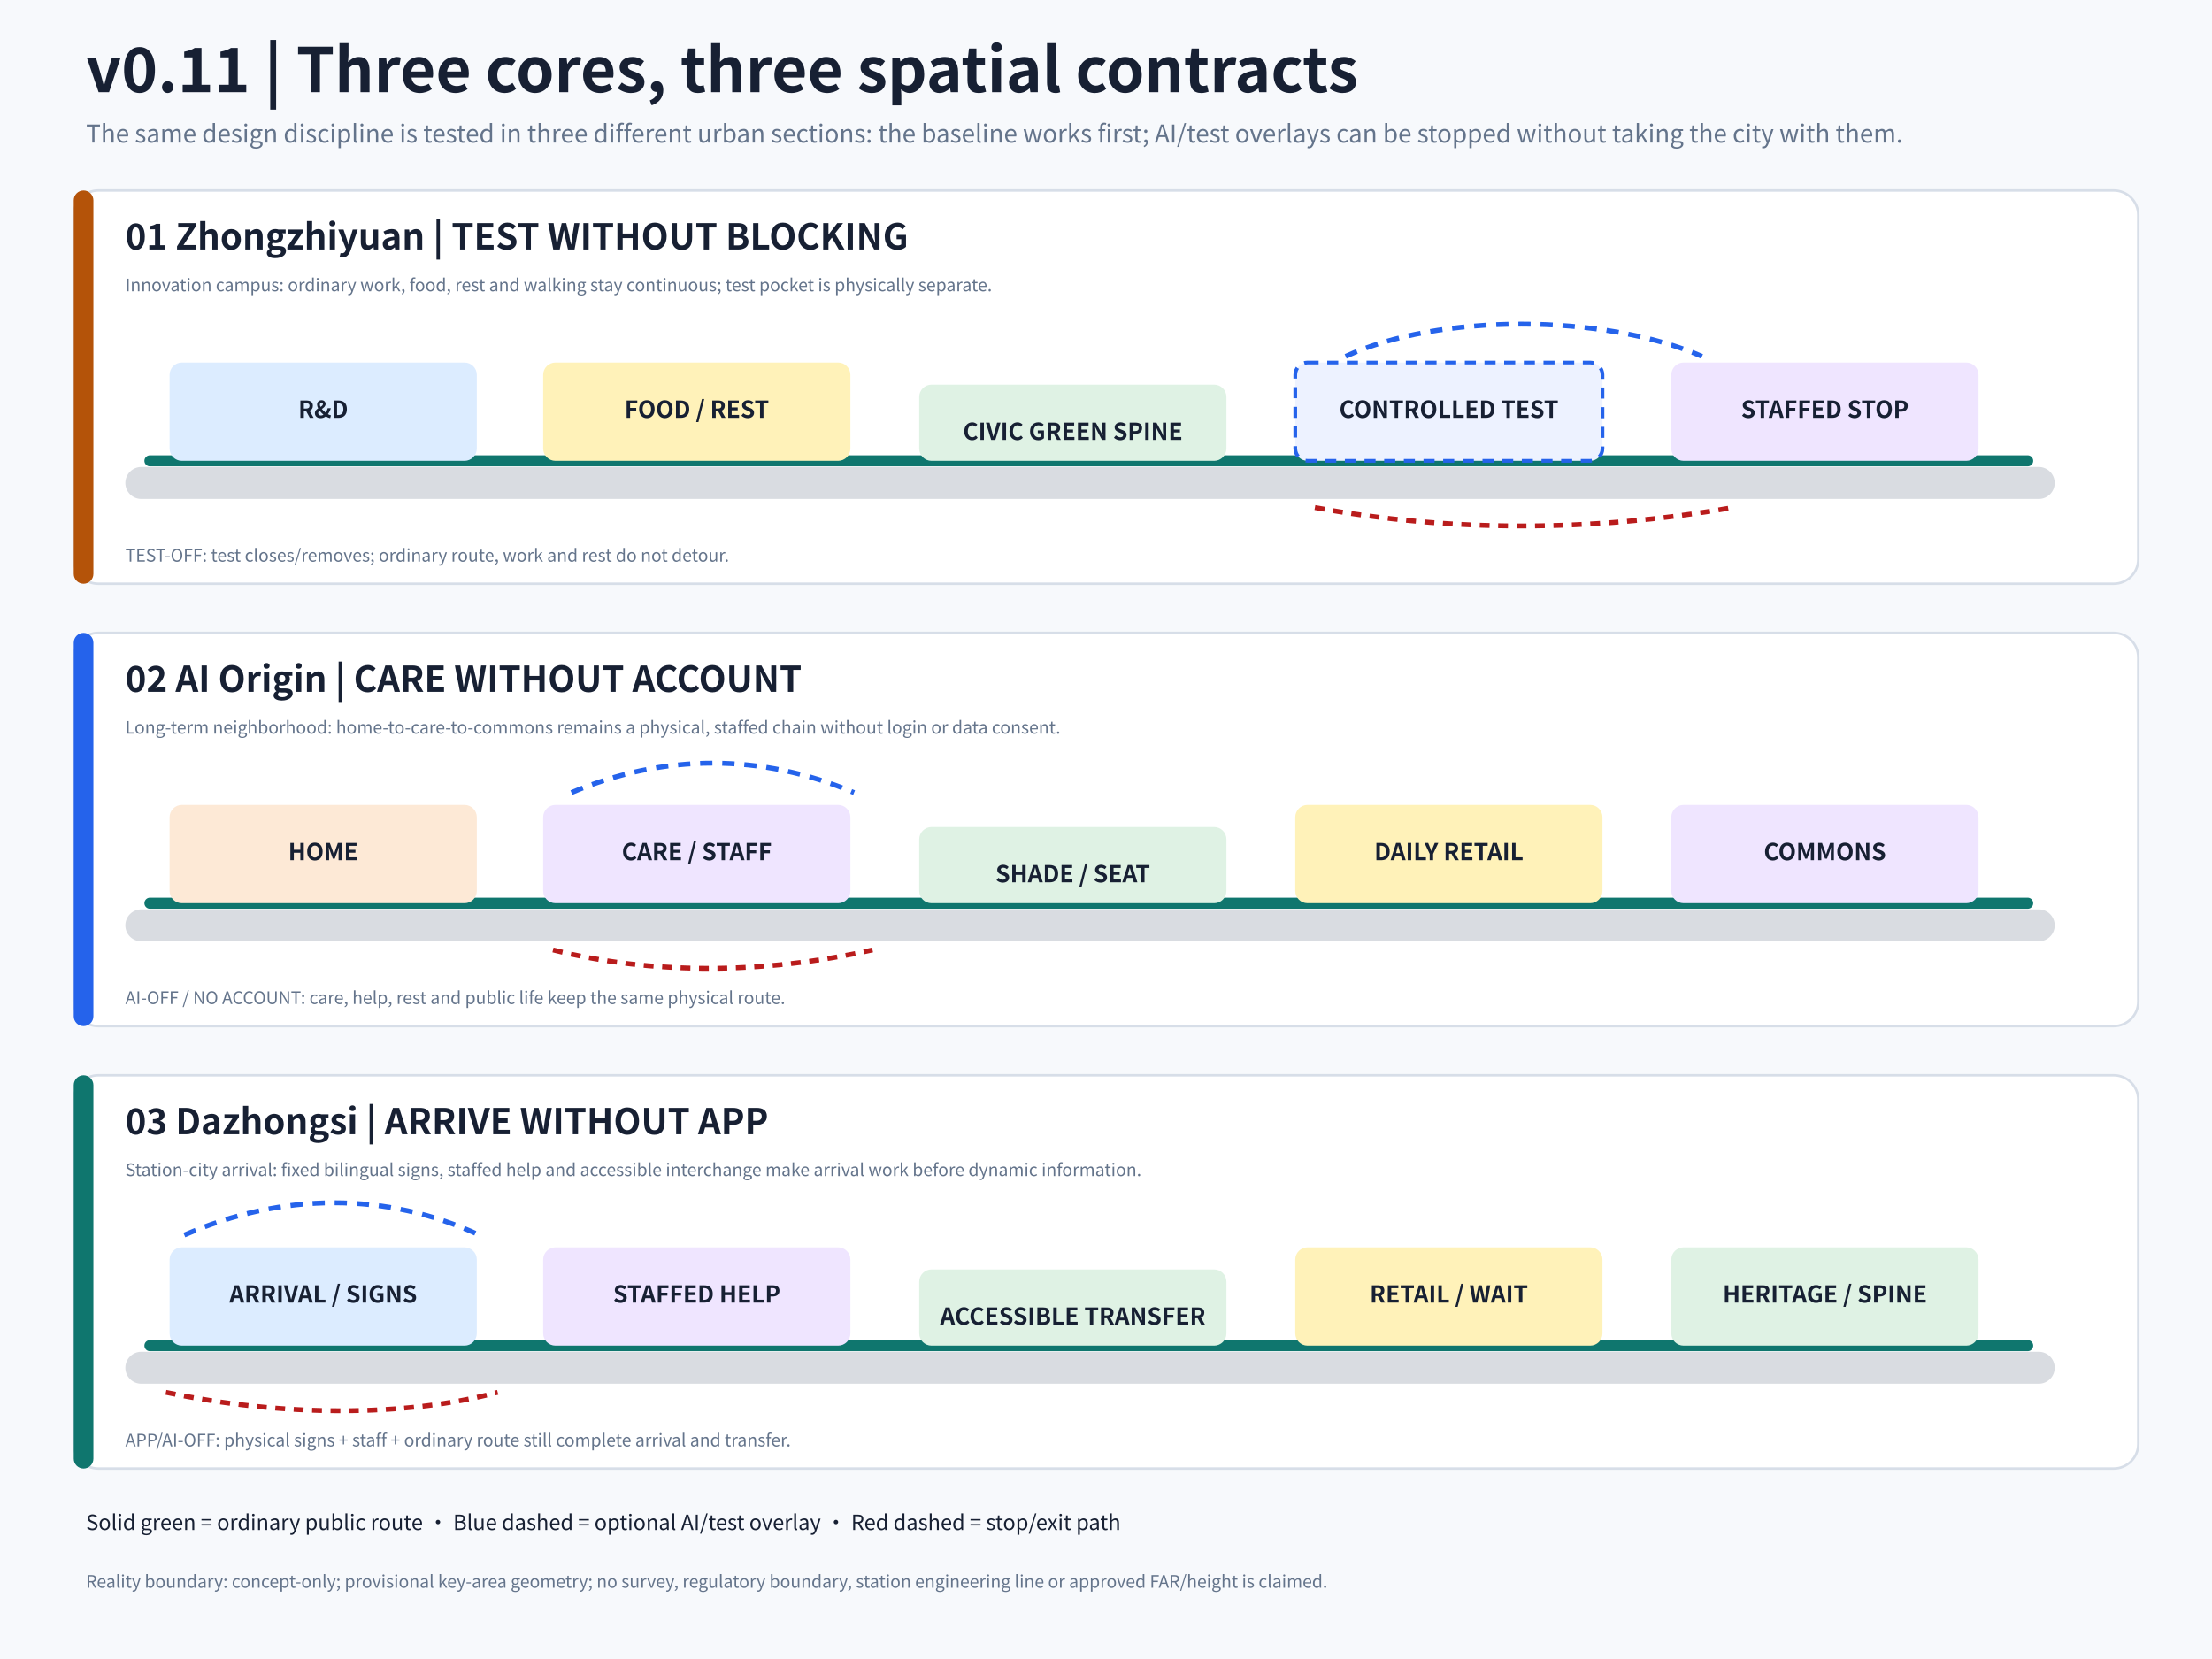
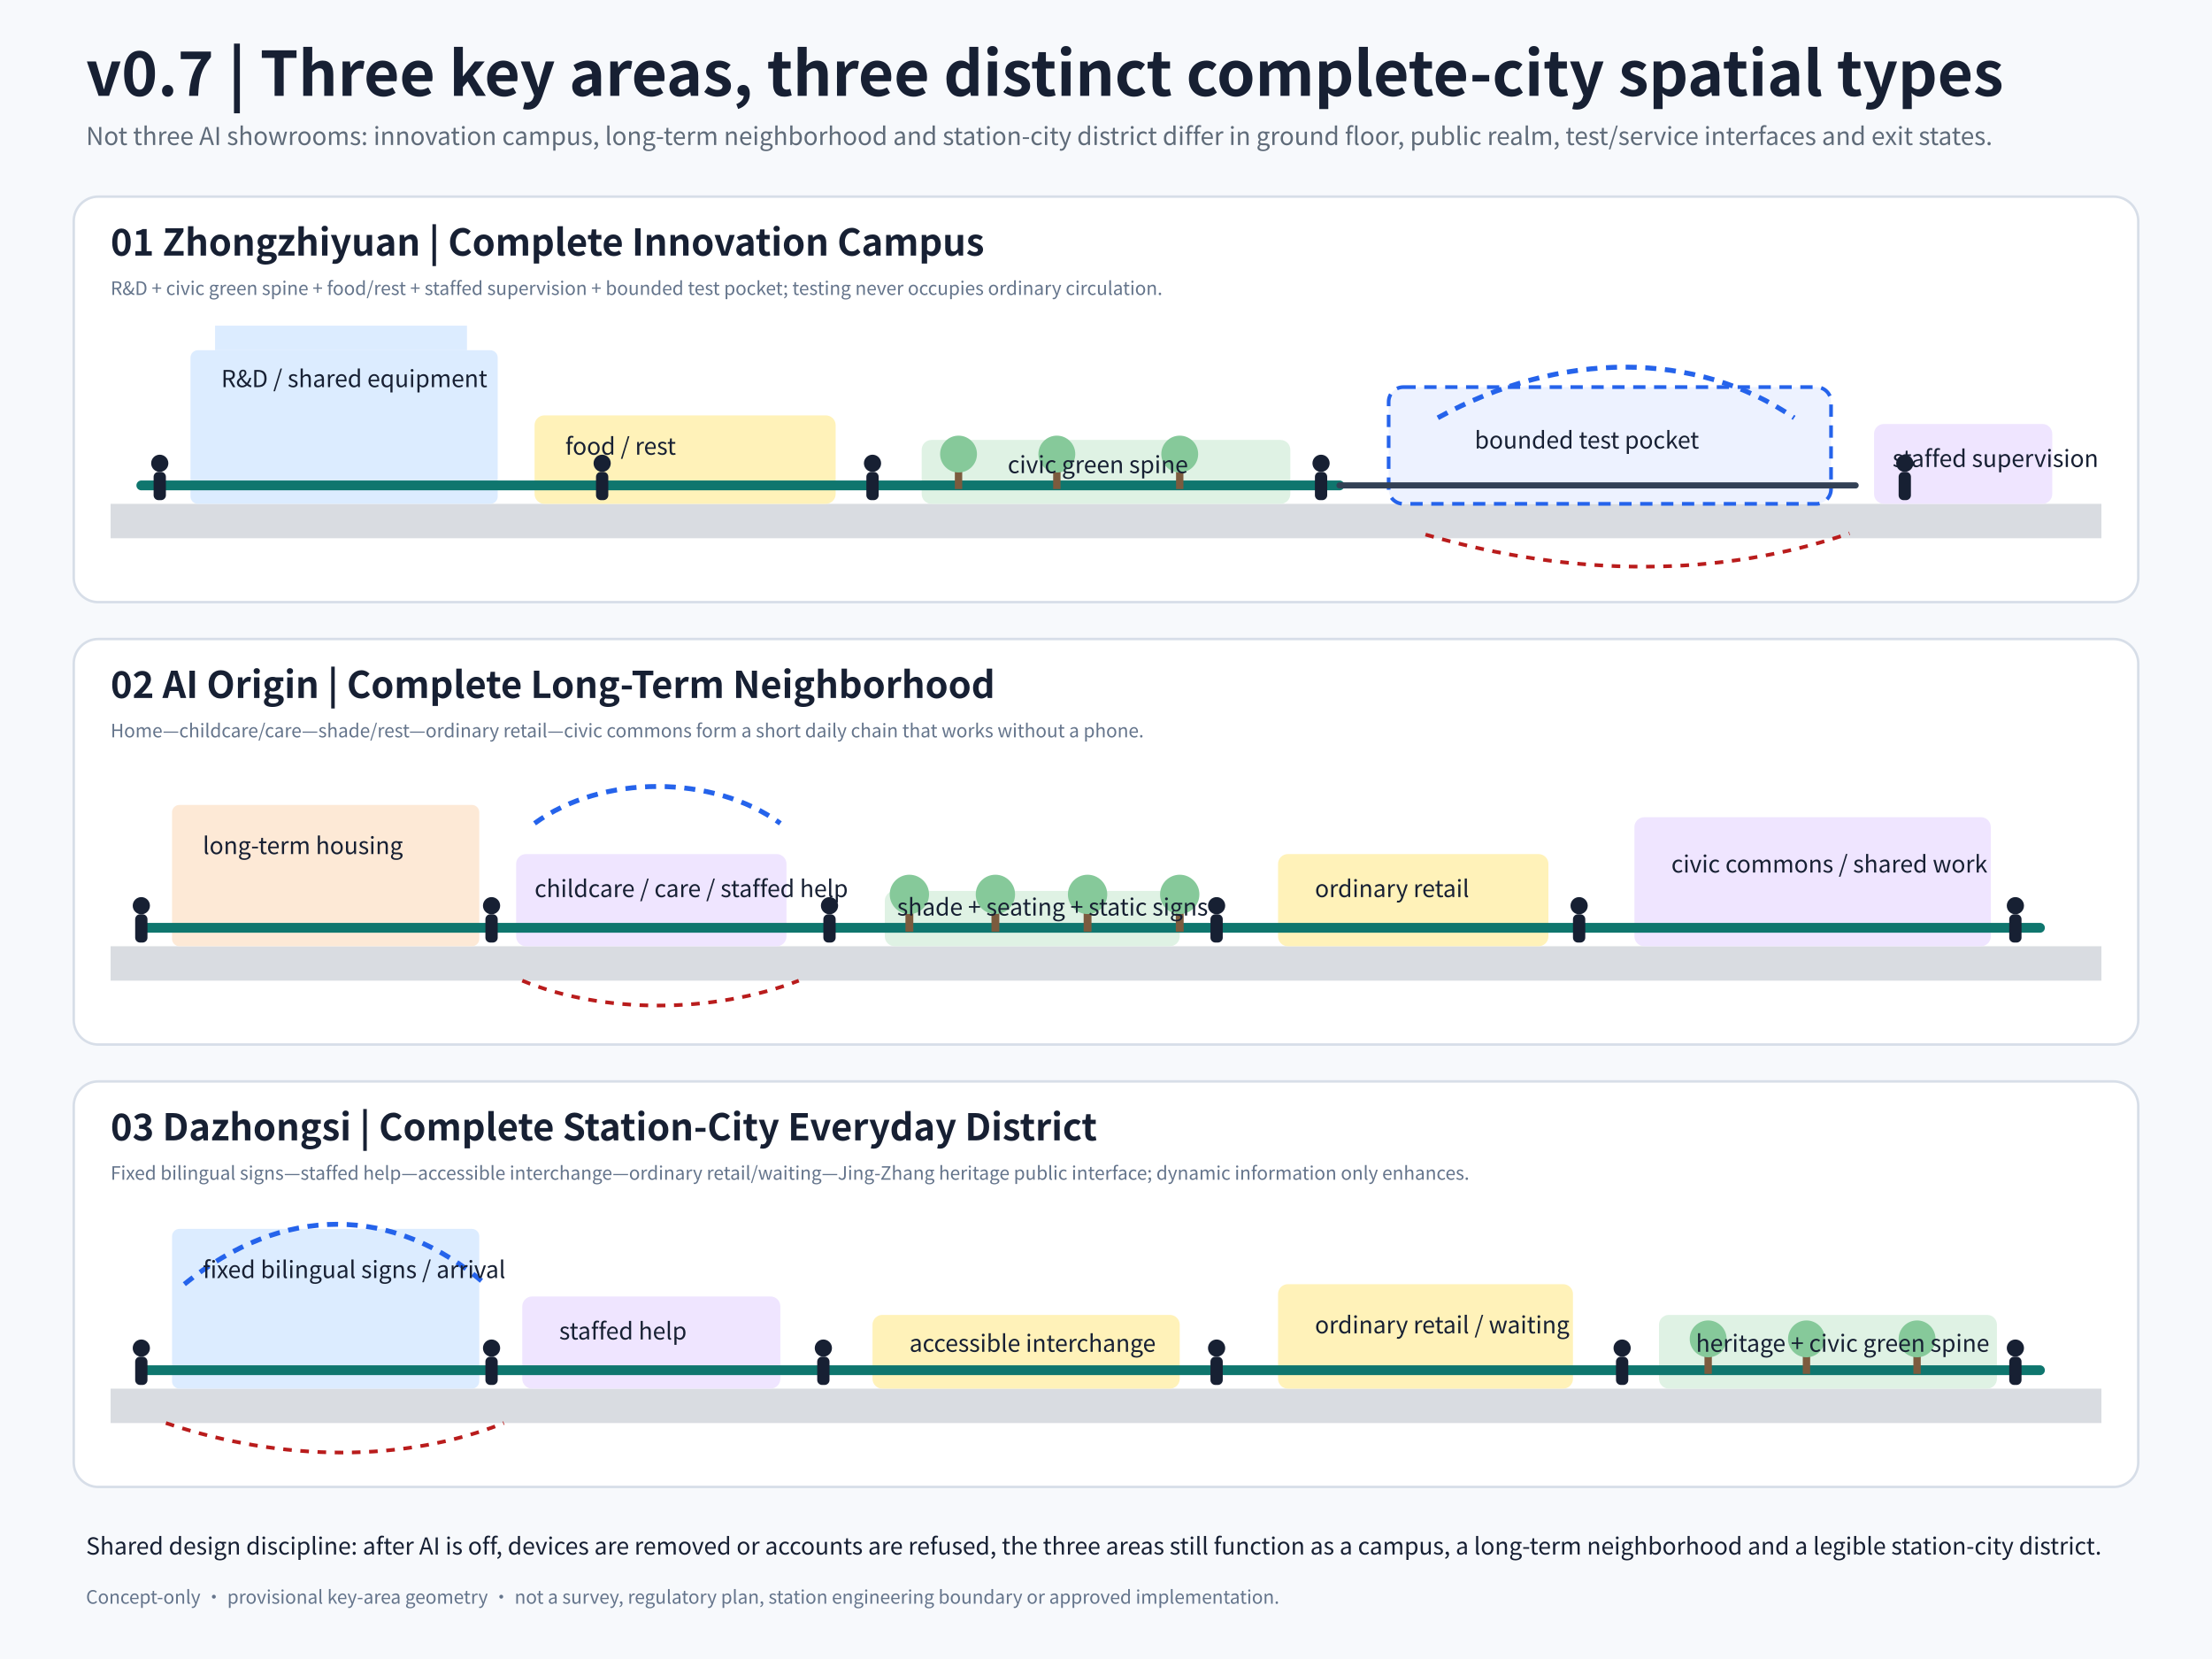
<svg xmlns="http://www.w3.org/2000/svg" width="1800" height="1350" viewBox="0 0 1800 1350" role="img">
-   <style>
- text{font-family:Noto Sans CJK SC, Noto Sans CJK JP, Arial, sans-serif;fill:#172033} .title{font-size:50px;font-weight:700} .sub{font-size:20px;fill:#64748b}
- .h2{font-size:29px;font-weight:700} .h3{font-size:19px;font-weight:700} .b{font-size:17px} .s{font-size:14px;fill:#64748b}
- .tag{font-size:15px;font-weight:700} .white{fill:#fff} .light{fill:#cbd5e1} .panel{fill:#fff;stroke:#d7dee8;stroke-width:2} .route{fill:none;stroke:#0f766e;stroke-width:9;stroke-linecap:round}
- .ai{fill:none;stroke:#2563eb;stroke-width:4;stroke-dasharray:10 8} .exit{fill:none;stroke:#b91c1c;stroke-width:4;stroke-dasharray:8 7}
- </style>
+   <style>text{font-family:"Noto Sans CJK SC","Noto Sans CJK TC",Arial,sans-serif;fill:#172033}.h1{font-size:50px;font-weight:700}.sub{font-size:20px;fill:#5f6b79}.h2{font-size:30px;font-weight:700}.b{font-size:19px}.s{font-size:15px;fill:#64748b}.panel{fill:#fff;stroke:#d7dee8;stroke-width:2}.ground{fill:#d9dce1}.green{fill:#dff2e4}.water{fill:#d9eef8}.research{fill:#dcecff}.home{fill:#fde9d6}.civic{fill:#efe5ff}.retail{fill:#fff2b9}.test{fill:#edf2ff;stroke:#2563eb;stroke-width:3;stroke-dasharray:10 7}.route{fill:none;stroke:#0f766e;stroke-width:8;stroke-linecap:round}.walk{fill:none;stroke:#334155;stroke-width:5;stroke-linecap:round}.ai{fill:none;stroke:#2563eb;stroke-width:4;stroke-dasharray:9 7}.exit{fill:none;stroke:#b91c1c;stroke-width:3;stroke-dasharray:7 7}.thin{stroke:#94a3b8;stroke-width:2}.white{fill:#fff}</style>
  <rect width="1800" height="1350" fill="#f7f9fc" />
-   <text x="70" y="75" class="title">v0.11 | Three cores, three spatial contracts</text>
-   <text x="70" y="116" class="sub">The same design discipline is tested in three different urban sections: the baseline works first; AI/test overlays can be stopped without taking the city with them.</text>
-   <g transform="translate(60,155)">
-     <rect width="1680" height="320" rx="20" class="panel" />
-     <rect width="16" height="320" rx="8" fill="#b45309" />
-     <text x="42" y="48" class="h2">01 Zhongzhiyuan | TEST WITHOUT BLOCKING</text>
-     <text x="42" y="82" class="s">Innovation campus: ordinary work, food, rest and walking stay continuous; test pocket is physically separate.</text>
-     <rect x="42" y="225" width="1570" height="26" rx="13" fill="#d9dce1" />
-     <path d="M62 220 H1590" class="route" />
-     <rect x="78" y="140" width="250" height="80" rx="10" fill="#dcecff" />
-     <text x="203" y="185" text-anchor="middle" class="h3">R&amp;D</text>
-     <rect x="382" y="140" width="250" height="80" rx="10" fill="#fff2b9" />
-     <text x="507" y="185" text-anchor="middle" class="h3">FOOD / REST</text>
-     <rect x="688" y="158" width="250" height="62" rx="10" fill="#dff2e4" />
-     <text x="813" y="203" text-anchor="middle" class="h3">CIVIC GREEN SPINE</text>
-     <rect x="994" y="140" width="250" height="80" rx="10" fill="#edf2ff" stroke="#2563eb" stroke-width="3" stroke-dasharray="9 7" />
-     <text x="1119" y="185" text-anchor="middle" class="h3">CONTROLLED TEST</text>
-     <rect x="1300" y="140" width="250" height="80" rx="10" fill="#efe5ff" />
-     <text x="1425" y="185" text-anchor="middle" class="h3">STAFFED STOP</text>
-     <path d="M1035 135 C1110 100 1245 100 1325 135" class="ai" />
-     <path d="M1010 258 C1120 278 1235 278 1350 258" class="exit" />
-     <text x="42" y="302" class="s">TEST-OFF: test closes/removes; ordinary route, work and rest do not detour.</text>
+   <text x="70" y="78" class="h1">v0.7 | Three key areas, three distinct complete-city spatial types</text>
+   <text x="70" y="118" class="sub">Not three AI showrooms: innovation campus, long-term neighborhood and station-city district differ in ground floor, public realm, test/service interfaces and exit states.</text>
+   <g transform="translate(60,160)">
+     <rect width="1680" height="330" rx="20" class="panel" />
+     <text x="30" y="48" class="h2">01 Zhongzhiyuan | Complete Innovation Campus</text>
+     <text x="30" y="80" class="s">R&amp;D + civic green spine + food/rest + staffed supervision + bounded test pocket; testing never occupies ordinary circulation.</text>
+     <rect x="30" y="250" width="1620" height="28" class="ground" />
+     <rect x="95" y="125" width="250" height="125" rx="6" class="research" />
+     <rect x="115" y="105" width="205" height="20" class="research" />
+     <rect x="375" y="178" width="245" height="72" rx="8" class="retail" />
+     <rect x="690" y="198" width="300" height="52" rx="8" class="green" />
+     <rect x="1070" y="155" width="360" height="95" rx="12" class="test" />
+     <rect x="1465" y="185" width="145" height="65" rx="8" class="civic" />
+     <path d="M55 235 H1030" class="route" />
+     <path d="M1030 235 H1450" class="walk" />
+     <path d="M1110 180 C1210 125 1320 125 1400 180" class="ai" />
+     <path d="M1100 275 C1220 310 1340 310 1445 274" class="exit" />
+     <circle cx="70" cy="217" r="7" fill="#172033" />
+     <rect x="65" y="224" width="10" height="23" rx="4" fill="#172033" />
+     <circle cx="430" cy="217" r="7" fill="#172033" />
+     <rect x="425" y="224" width="10" height="23" rx="4" fill="#172033" />
+     <circle cx="650" cy="217" r="7" fill="#172033" />
+     <rect x="645" y="224" width="10" height="23" rx="4" fill="#172033" />
+     <circle cx="1015" cy="217" r="7" fill="#172033" />
+     <rect x="1010" y="224" width="10" height="23" rx="4" fill="#172033" />
+     <circle cx="1490" cy="217" r="7" fill="#172033" />
+     <rect x="1485" y="224" width="10" height="23" rx="4" fill="#172033" />
+     <rect x="717.0" y="217.0" width="6.0" height="21.0" fill="#7c5b3e" />
+     <circle cx="720" cy="209.5" r="15.0" fill="#86c99a" />
+     <rect x="797.0" y="217.0" width="6.0" height="21.0" fill="#7c5b3e" />
+     <circle cx="800" cy="209.5" r="15.0" fill="#86c99a" />
+     <rect x="897.0" y="217.0" width="6.0" height="21.0" fill="#7c5b3e" />
+     <circle cx="900" cy="209.5" r="15.0" fill="#86c99a" />
+     <text x="120" y="155" class="b">R&amp;D / shared equipment</text>
+     <text x="400" y="210" class="b">food / rest</text>
+     <text x="760" y="225" class="b">civic green spine</text>
+     <text x="1140" y="205" class="b">bounded test pocket</text>
+     <text x="1480" y="220" class="b">staffed supervision</text>
  </g>
-   <g transform="translate(60,515)">
-     <rect width="1680" height="320" rx="20" class="panel" />
-     <rect width="16" height="320" rx="8" fill="#2563eb" />
-     <text x="42" y="48" class="h2">02 AI Origin | CARE WITHOUT ACCOUNT</text>
-     <text x="42" y="82" class="s">Long-term neighborhood: home-to-care-to-commons remains a physical, staffed chain without login or data consent.</text>
-     <rect x="42" y="225" width="1570" height="26" rx="13" fill="#d9dce1" />
-     <path d="M62 220 H1590" class="route" />
-     <rect x="78" y="140" width="250" height="80" rx="10" fill="#fde9d6" />
-     <text x="203" y="185" text-anchor="middle" class="h3">HOME</text>
-     <rect x="382" y="140" width="250" height="80" rx="10" fill="#efe5ff" />
-     <text x="507" y="185" text-anchor="middle" class="h3">CARE / STAFF</text>
-     <rect x="688" y="158" width="250" height="62" rx="10" fill="#dff2e4" />
-     <text x="813" y="203" text-anchor="middle" class="h3">SHADE / SEAT</text>
-     <rect x="994" y="140" width="250" height="80" rx="10" fill="#fff2b9" />
-     <text x="1119" y="185" text-anchor="middle" class="h3">DAILY RETAIL</text>
-     <rect x="1300" y="140" width="250" height="80" rx="10" fill="#efe5ff" />
-     <text x="1425" y="185" text-anchor="middle" class="h3">COMMONS</text>
-     <path d="M405 130 C480 98 560 98 635 130" class="ai" />
-     <path d="M390 258 C470 278 560 278 650 258" class="exit" />
-     <text x="42" y="302" class="s">AI-OFF / NO ACCOUNT: care, help, rest and public life keep the same physical route.</text>
+   <g transform="translate(60,520)">
+     <rect width="1680" height="330" rx="20" class="panel" />
+     <text x="30" y="48" class="h2">02 AI Origin | Complete Long-Term Neighborhood</text>
+     <text x="30" y="80" class="s">Home—childcare/care—shade/rest—ordinary retail—civic commons form a short daily chain that works without a phone.</text>
+     <rect x="30" y="250" width="1620" height="28" class="ground" />
+     <rect x="80" y="135" width="250" height="115" rx="6" class="home" />
+     <rect x="360" y="175" width="220" height="75" rx="8" class="civic" />
+     <rect x="660" y="205" width="240" height="45" rx="8" class="green" />
+     <rect x="980" y="175" width="220" height="75" rx="8" class="retail" />
+     <rect x="1270" y="145" width="290" height="105" rx="8" class="civic" />
+     <path d="M55 235 H1600" class="route" />
+     <path d="M375 150 C430 110 520 110 575 150" class="ai" />
+     <path d="M365 278 C430 305 520 305 590 278" class="exit" />
+     <circle cx="55" cy="217" r="7" fill="#172033" />
+     <rect x="50" y="224" width="10" height="23" rx="4" fill="#172033" />
+     <circle cx="340" cy="217" r="7" fill="#172033" />
+     <rect x="335" y="224" width="10" height="23" rx="4" fill="#172033" />
+     <circle cx="615" cy="217" r="7" fill="#172033" />
+     <rect x="610" y="224" width="10" height="23" rx="4" fill="#172033" />
+     <circle cx="930" cy="217" r="7" fill="#172033" />
+     <rect x="925" y="224" width="10" height="23" rx="4" fill="#172033" />
+     <circle cx="1225" cy="217" r="7" fill="#172033" />
+     <rect x="1220" y="224" width="10" height="23" rx="4" fill="#172033" />
+     <circle cx="1580" cy="217" r="7" fill="#172033" />
+     <rect x="1575" y="224" width="10" height="23" rx="4" fill="#172033" />
+     <rect x="676.8" y="215.8" width="6.4" height="22.4" fill="#7c5b3e" />
+     <circle cx="680" cy="207.8" r="16.0" fill="#86c99a" />
+     <rect x="746.8" y="215.8" width="6.4" height="22.4" fill="#7c5b3e" />
+     <circle cx="750" cy="207.8" r="16.0" fill="#86c99a" />
+     <rect x="821.8" y="215.8" width="6.4" height="22.4" fill="#7c5b3e" />
+     <circle cx="825" cy="207.8" r="16.0" fill="#86c99a" />
+     <rect x="896.8" y="215.8" width="6.4" height="22.4" fill="#7c5b3e" />
+     <circle cx="900" cy="207.8" r="16.0" fill="#86c99a" />
+     <text x="105" y="175" class="b">long-term housing</text>
+     <text x="375" y="210" class="b">childcare / care / staffed help</text>
+     <text x="670" y="225" class="b">shade + seating + static signs</text>
+     <text x="1010" y="210" class="b">ordinary retail</text>
+     <text x="1300" y="190" class="b">civic commons / shared work</text>
  </g>
-   <g transform="translate(60,875)">
-     <rect width="1680" height="320" rx="20" class="panel" />
-     <rect width="16" height="320" rx="8" fill="#0f766e" />
-     <text x="42" y="48" class="h2">03 Dazhongsi | ARRIVE WITHOUT APP</text>
-     <text x="42" y="82" class="s">Station-city arrival: fixed bilingual signs, staffed help and accessible interchange make arrival work before dynamic information.</text>
-     <rect x="42" y="225" width="1570" height="26" rx="13" fill="#d9dce1" />
-     <path d="M62 220 H1590" class="route" />
-     <rect x="78" y="140" width="250" height="80" rx="10" fill="#dcecff" />
-     <text x="203" y="185" text-anchor="middle" class="h3">ARRIVAL / SIGNS</text>
-     <rect x="382" y="140" width="250" height="80" rx="10" fill="#efe5ff" />
-     <text x="507" y="185" text-anchor="middle" class="h3">STAFFED HELP</text>
-     <rect x="688" y="158" width="250" height="62" rx="10" fill="#dff2e4" />
-     <text x="813" y="203" text-anchor="middle" class="h3">ACCESSIBLE TRANSFER</text>
-     <rect x="994" y="140" width="250" height="80" rx="10" fill="#fff2b9" />
-     <text x="1119" y="185" text-anchor="middle" class="h3">RETAIL / WAIT</text>
-     <rect x="1300" y="140" width="250" height="80" rx="10" fill="#dff2e4" />
-     <text x="1425" y="185" text-anchor="middle" class="h3">HERITAGE / SPINE</text>
-     <path d="M90 130 C170 95 255 95 330 130" class="ai" />
-     <path d="M75 258 C170 278 270 278 345 258" class="exit" />
-     <text x="42" y="302" class="s">APP/AI-OFF: physical signs + staff + ordinary route still complete arrival and transfer.</text>
+   <g transform="translate(60,880)">
+     <rect width="1680" height="330" rx="20" class="panel" />
+     <text x="30" y="48" class="h2">03 Dazhongsi | Complete Station-City Everyday District</text>
+     <text x="30" y="80" class="s">Fixed bilingual signs—staffed help—accessible interchange—ordinary retail/waiting—Jing-Zhang heritage public interface; dynamic information only enhances.</text>
+     <rect x="30" y="250" width="1620" height="28" class="ground" />
+     <rect x="80" y="120" width="250" height="130" rx="6" class="research" />
+     <rect x="365" y="175" width="210" height="75" rx="8" class="civic" />
+     <rect x="650" y="190" width="250" height="60" rx="8" class="retail" />
+     <rect x="980" y="165" width="240" height="85" rx="8" class="retail" />
+     <rect x="1290" y="190" width="275" height="60" rx="8" class="green" />
+     <path d="M55 235 H1600" class="route" />
+     <path d="M90 165 C170 100 260 100 335 165" class="ai" />
+     <path d="M75 278 C170 310 270 310 350 278" class="exit" />
+     <circle cx="55" cy="217" r="7" fill="#172033" />
+     <rect x="50" y="224" width="10" height="23" rx="4" fill="#172033" />
+     <circle cx="340" cy="217" r="7" fill="#172033" />
+     <rect x="335" y="224" width="10" height="23" rx="4" fill="#172033" />
+     <circle cx="610" cy="217" r="7" fill="#172033" />
+     <rect x="605" y="224" width="10" height="23" rx="4" fill="#172033" />
+     <circle cx="930" cy="217" r="7" fill="#172033" />
+     <rect x="925" y="224" width="10" height="23" rx="4" fill="#172033" />
+     <circle cx="1260" cy="217" r="7" fill="#172033" />
+     <rect x="1255" y="224" width="10" height="23" rx="4" fill="#172033" />
+     <circle cx="1580" cy="217" r="7" fill="#172033" />
+     <rect x="1575" y="224" width="10" height="23" rx="4" fill="#172033" />
+     <rect x="1327.0" y="217.0" width="6.0" height="21.0" fill="#7c5b3e" />
+     <circle cx="1330" cy="209.5" r="15.0" fill="#86c99a" />
+     <rect x="1407.0" y="217.0" width="6.0" height="21.0" fill="#7c5b3e" />
+     <circle cx="1410" cy="209.5" r="15.0" fill="#86c99a" />
+     <rect x="1497.0" y="217.0" width="6.0" height="21.0" fill="#7c5b3e" />
+     <circle cx="1500" cy="209.5" r="15.0" fill="#86c99a" />
+     <text x="105" y="160" class="b">fixed bilingual signs / arrival</text>
+     <text x="395" y="210" class="b">staffed help</text>
+     <text x="680" y="220" class="b">accessible interchange</text>
+     <text x="1010" y="205" class="b">ordinary retail / waiting</text>
+     <text x="1320" y="220" class="b">heritage + civic green spine</text>
  </g>
-   <text x="70" y="1245" class="b">Solid green = ordinary public route · Blue dashed = optional AI/test overlay · Red dashed = stop/exit path</text>
-   <text x="70" y="1292" class="s">Reality boundary: concept-only; provisional key-area geometry; no survey, regulatory boundary, station engineering line or approved FAR/height is claimed.</text>
+   <text x="70" y="1265" class="b">Shared design discipline: after AI is off, devices are removed or accounts are refused, the three areas still function as a campus, a long-term neighborhood and a legible station-city district.</text>
+   <text x="70" y="1305" class="s">Concept-only · provisional key-area geometry · not a survey, regulatory plan, station engineering boundary or approved implementation.</text>
</svg>
